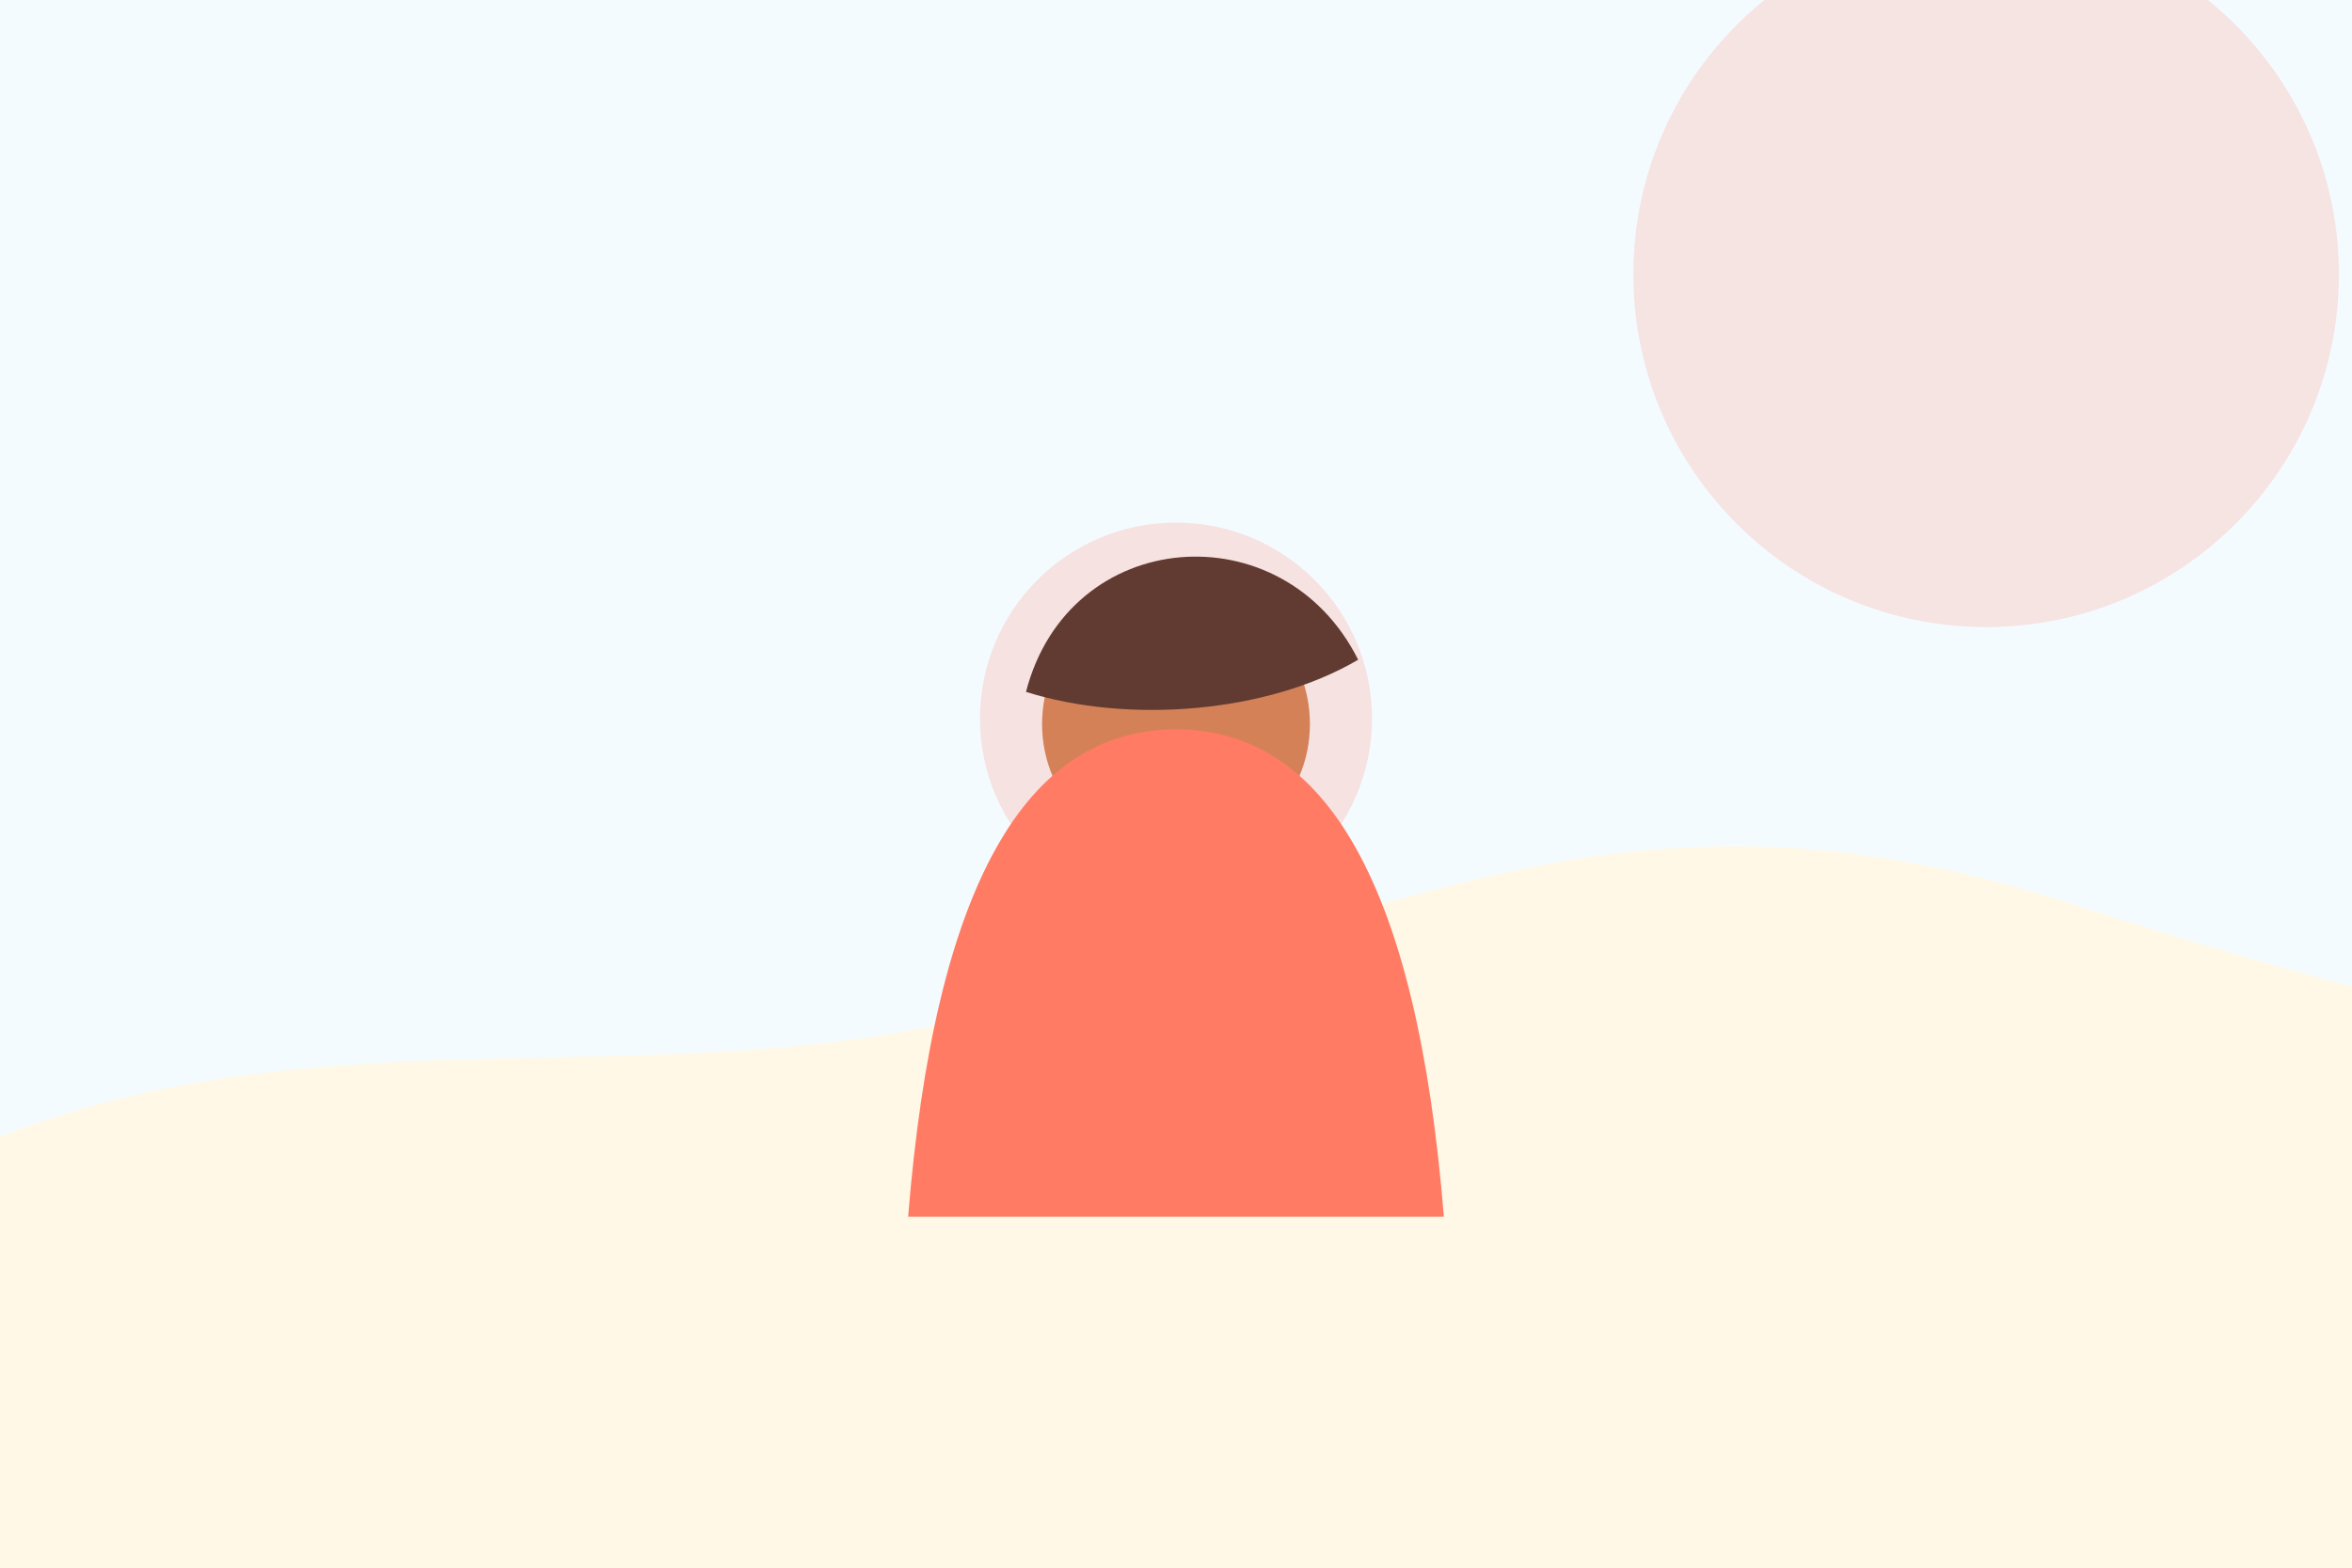
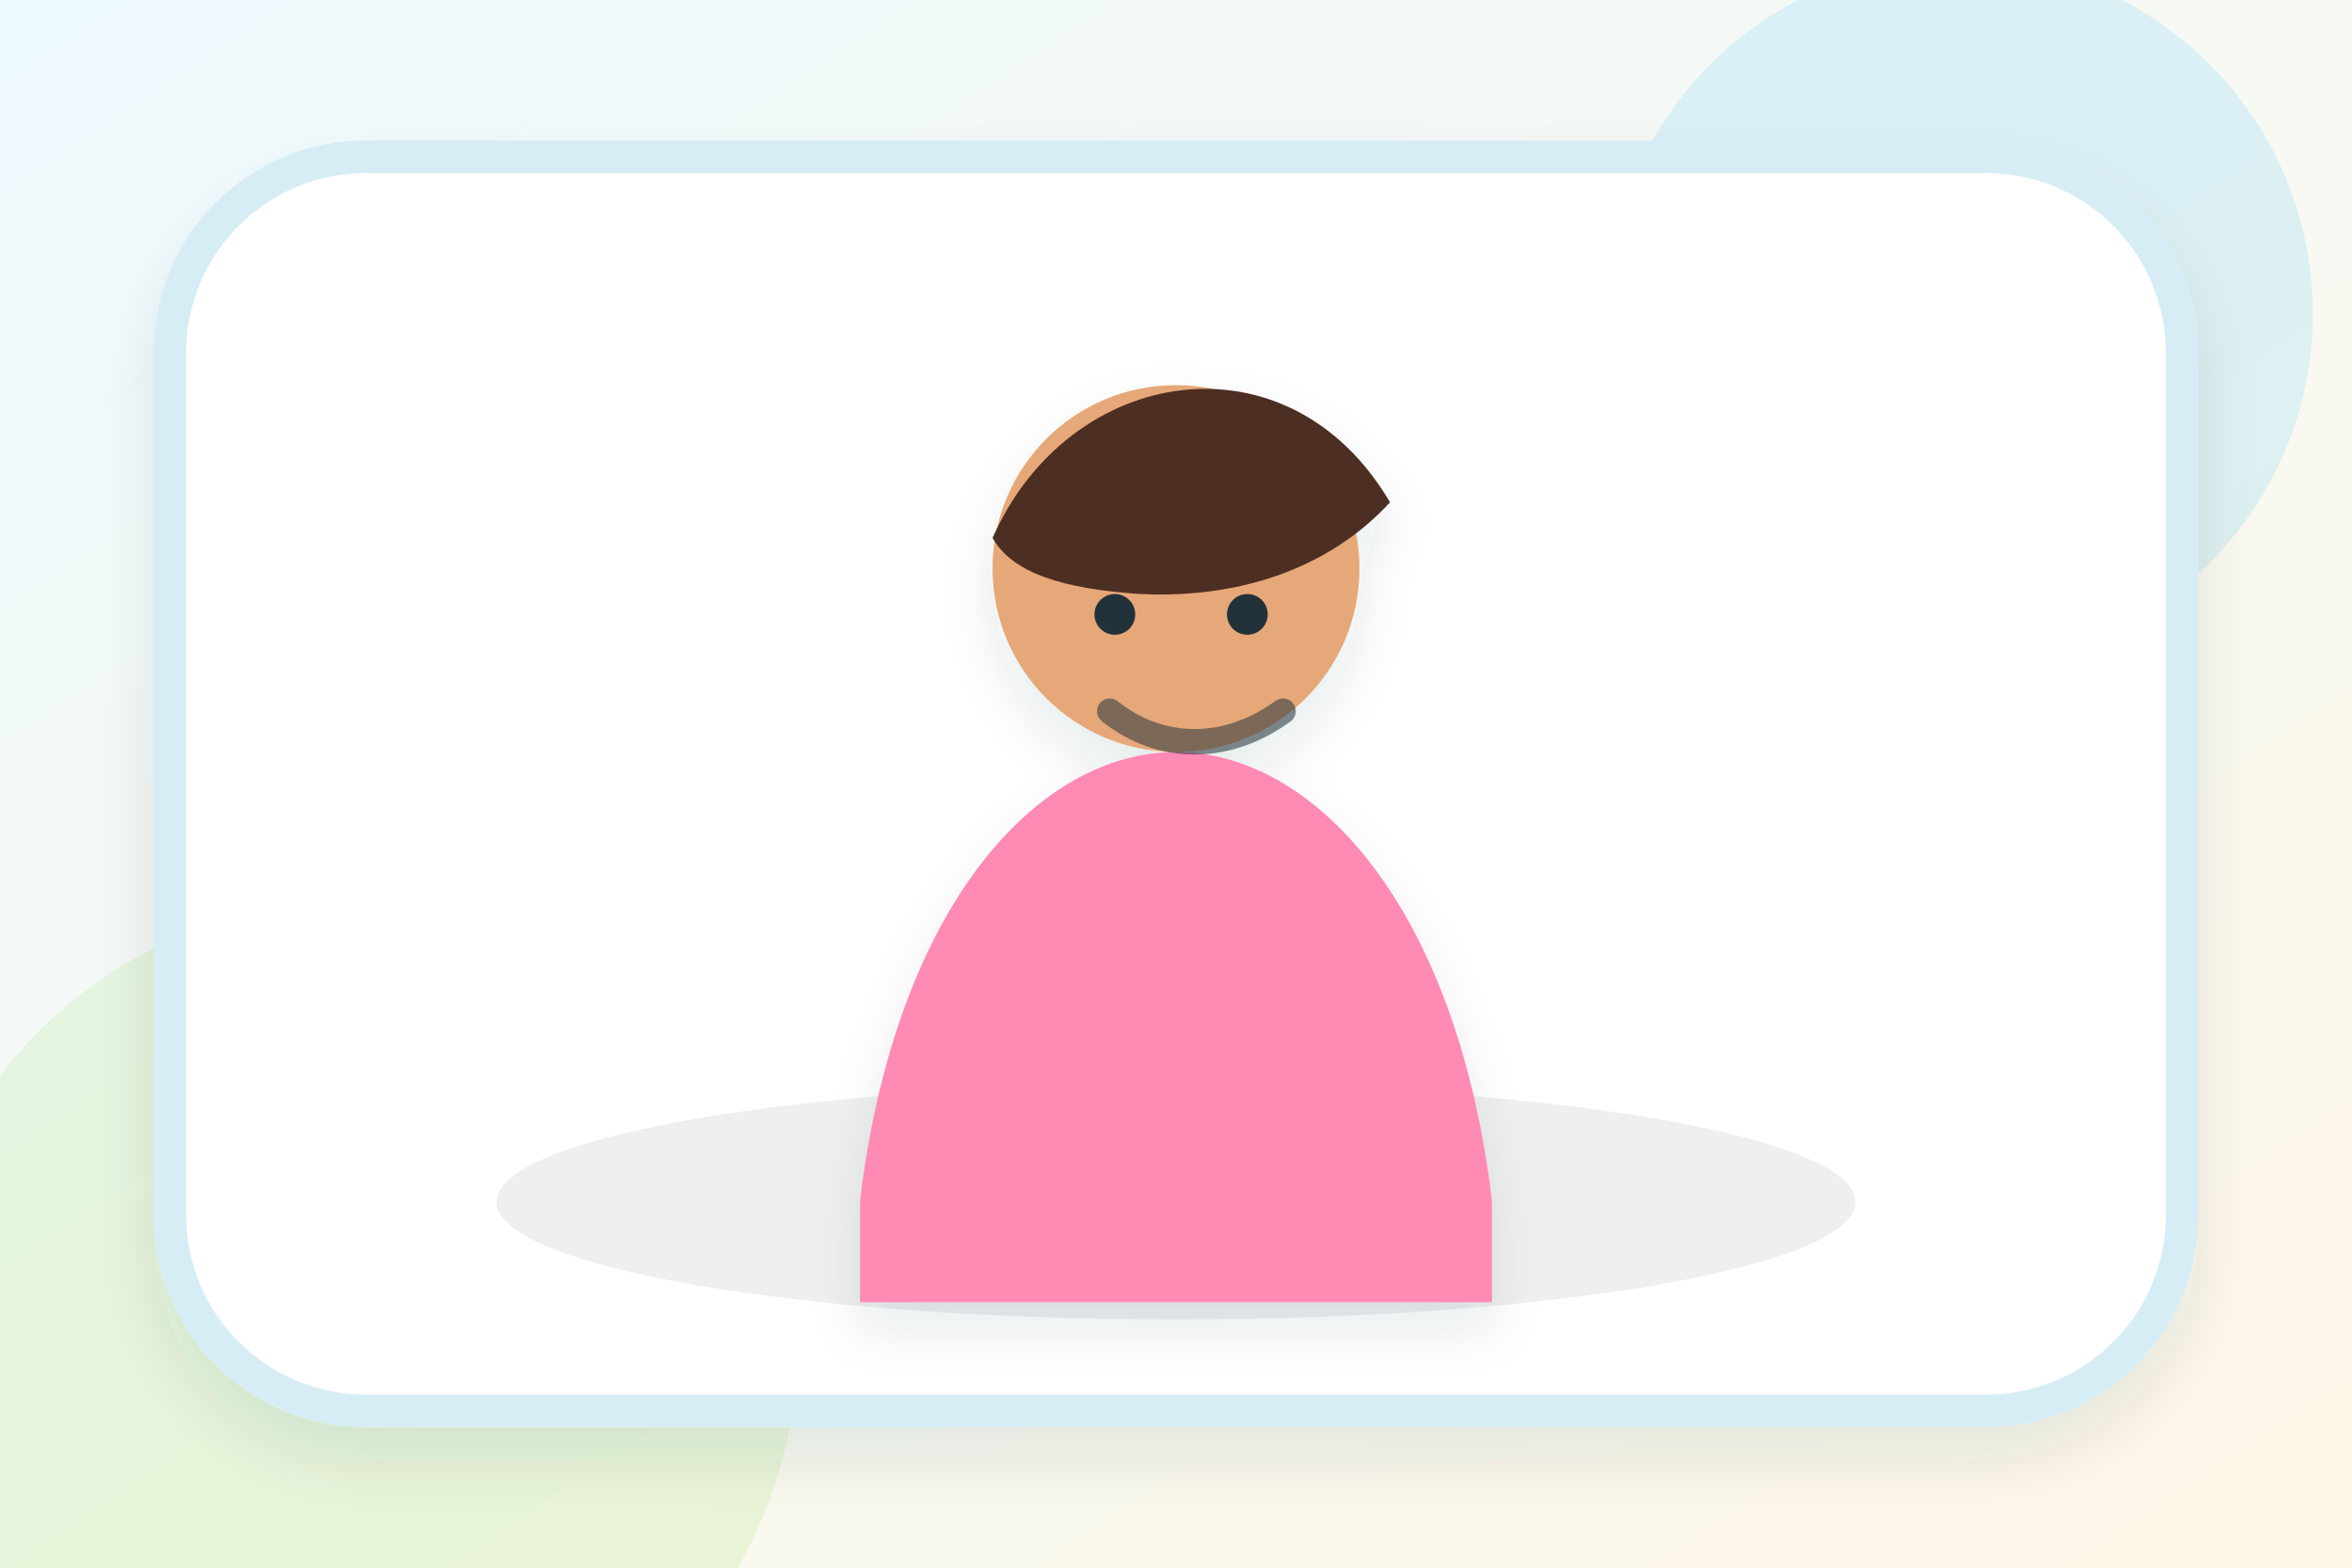
<svg xmlns="http://www.w3.org/2000/svg" viewBox="0 0 360 240" role="img" aria-labelledby="title desc">
-   <rect width="360" height="240" rx="0" fill="#f4fbff" />
-   <circle cx="304" cy="42" r="54" fill="#ff7b63" opacity="0.18" />
-   <path d="M0 174c46-18 92-8 138-16 72-13 106-44 181-19 25 8 41 12 41 12v89H0z" fill="#fff8e7" />
-   <g transform="translate(180 142) scale(0.82)">
-     <circle cx="0" cy="-38" r="25" fill="#c98254" />
-     <path d="M-28 -44c8-31 48-34 62-6-17 10-43 12-62 6z" fill="#3a2b25" />
-     <path d="M-50 54c5-62 22-91 50-91s45 29 50 91z" fill="#ff7b63" />
+   <defs>
+     <linearGradient id="w-bg" x1="0" y1="0" x2="1" y2="1">
+       <stop offset="0" stop-color="#effaff" />
+       <stop offset="1" stop-color="#fff8e8" />
+     </linearGradient>
+     <linearGradient id="w-blue" x1="0" y1="0" x2="1" y2="1">
+       <stop offset="0" stop-color="#6bd3ff" />
+       <stop offset="1" stop-color="#1cb0f6" />
+     </linearGradient>
+     <linearGradient id="w-green" x1="0" y1="0" x2="1" y2="1">
+       <stop offset="0" stop-color="#a7ea4e" />
+       <stop offset="1" stop-color="#58cc02" />
+     </linearGradient>
+     <linearGradient id="w-gold" x1="0" y1="0" x2="1" y2="1">
+       <stop offset="0" stop-color="#ffe37a" />
+       <stop offset="1" stop-color="#ffc800" />
+     </linearGradient>
+     <filter id="w-shadow" x="-20%" y="-20%" width="140%" height="150%">
+       <feDropShadow dx="0" dy="10" stdDeviation="10" flood-color="#24313a" flood-opacity="0.16" />
+     </filter>
+     <filter id="w-soft" x="-20%" y="-20%" width="140%" height="140%">
+       <feDropShadow dx="0" dy="5" stdDeviation="5" flood-color="#24313a" flood-opacity="0.10" />
+     </filter>
+   </defs>
+   <rect width="360" height="240" fill="url(#w-bg)" />
+   <circle cx="300" cy="48" r="54" fill="#1cb0f6" opacity="0.13" />
+   <circle cx="54" cy="206" r="68" fill="#58cc02" opacity="0.10" />
+   <rect x="26" y="24" width="308" height="192" rx="30" fill="#fff" stroke="#d7edf5" stroke-width="5" filter="url(#w-soft)" />
+   <ellipse cx="180" cy="184" rx="104" ry="18" fill="#24313a" opacity="0.08" />
+   <g transform="translate(180 112) scale(0.78)" filter="url(#w-soft)">
+     <path d="M-62 92c7-58 35-88 62-88s55 30 62 88v20H-62z" fill="#ff8bb5" />
+     <circle cx="0" cy="-32" r="36" fill="#e6a878" />
+     <path d="M-36-38c15-34 58-41 78-7-11 12-28 19-49 18-15-1-25-4-29-11z" fill="#4d2f23" />
+     <circle cx="-12" cy="-23" r="4" fill="#24313a" />
+     <circle cx="14" cy="-23" r="4" fill="#24313a" />
+     <path d="M-13-4c10 8 23 8 34 0" stroke="#24313a" stroke-width="5" stroke-linecap="round" fill="none" opacity=".55" />
  </g>
-   <circle cx="180" cy="110" r="30" fill="#ff7b63" opacity=".2" />
</svg>
